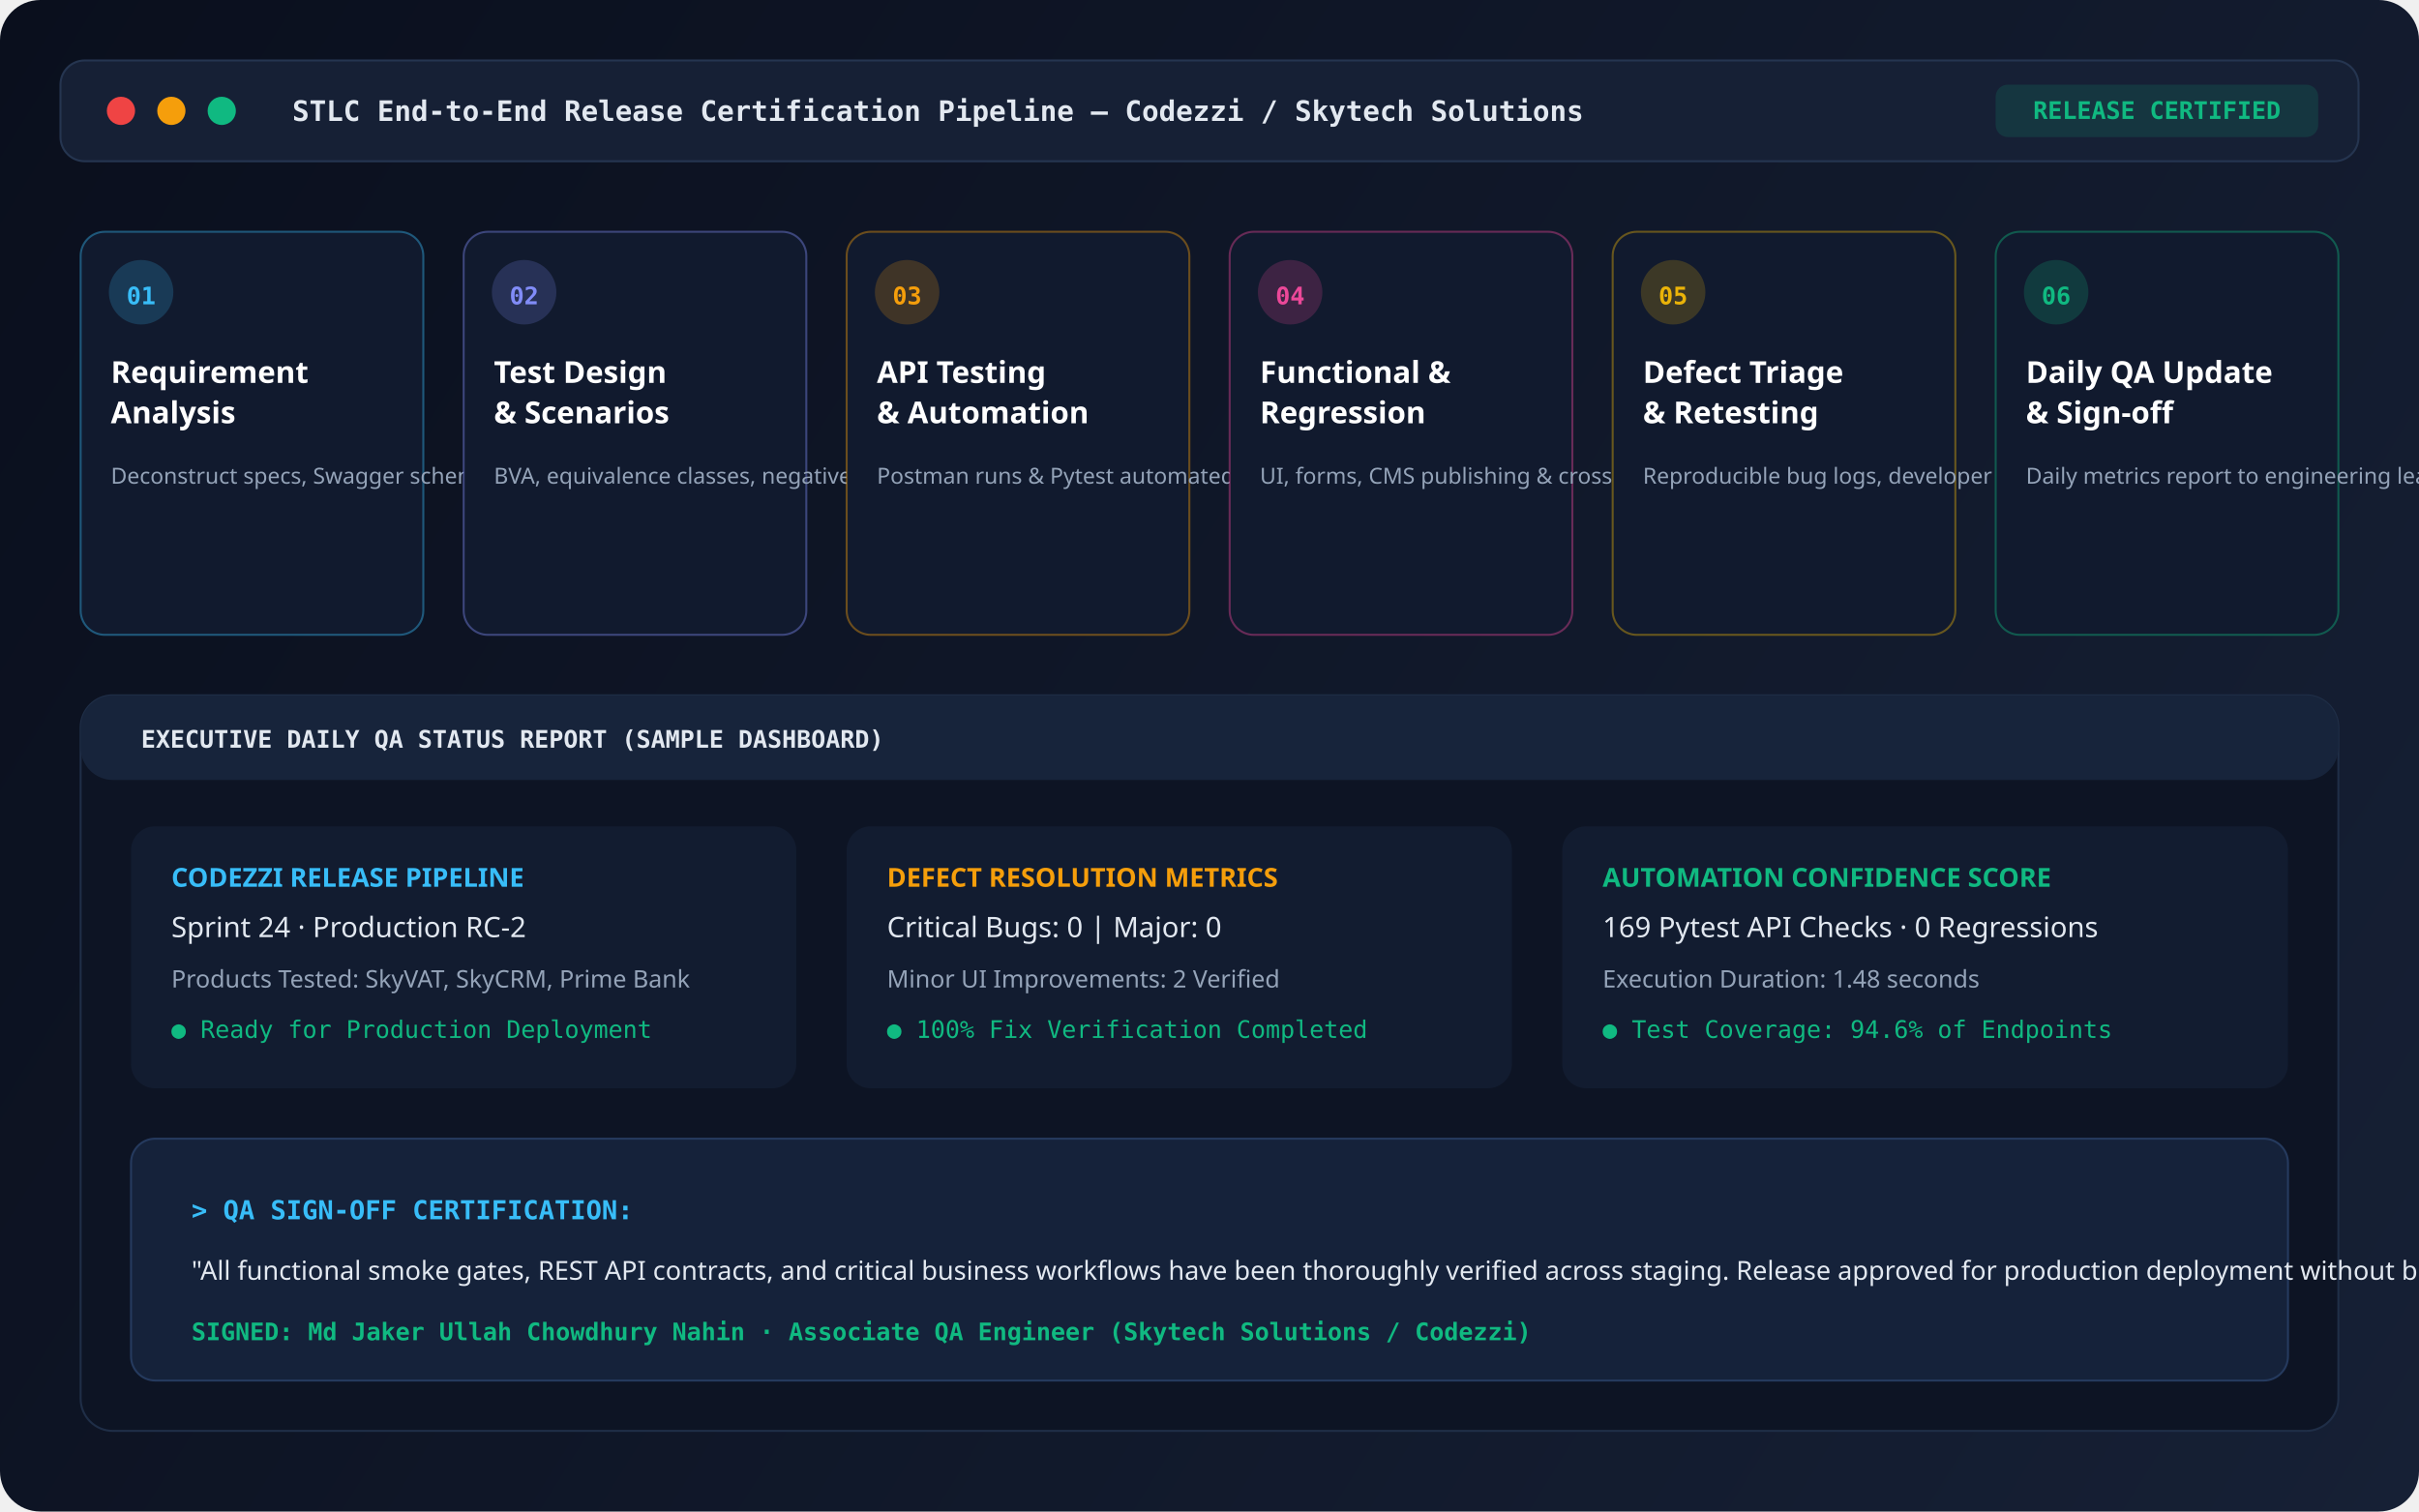
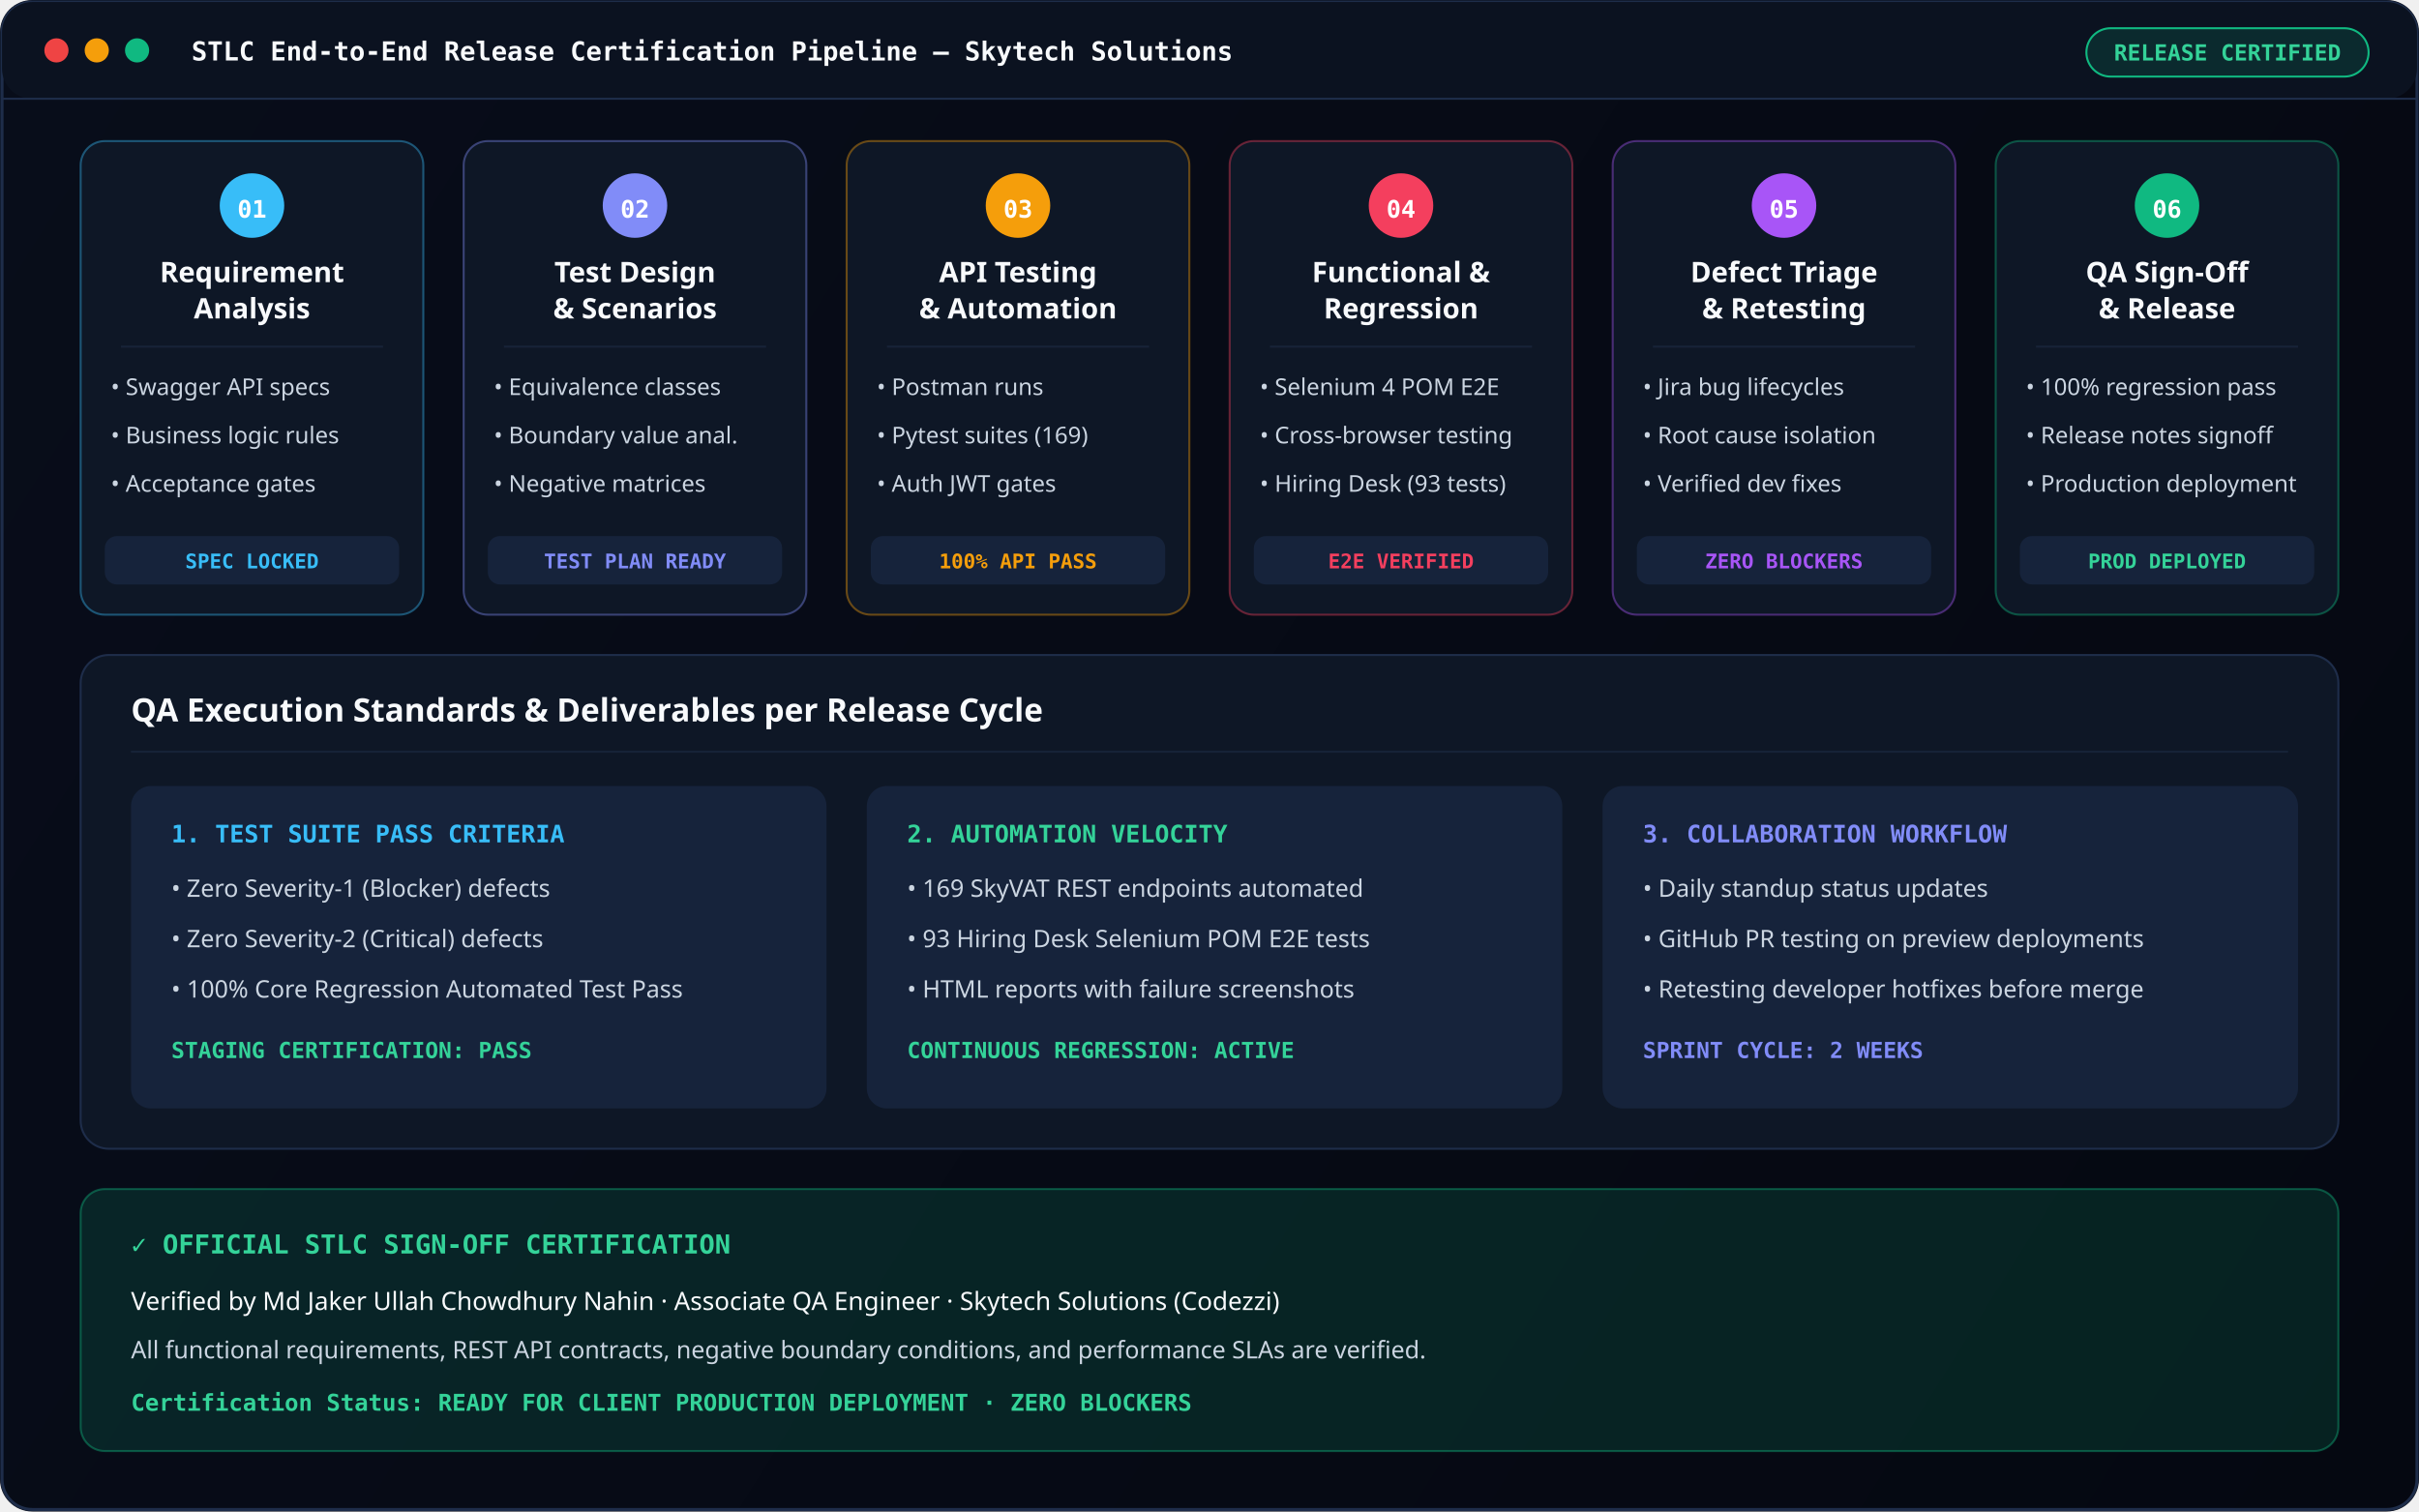
<svg xmlns="http://www.w3.org/2000/svg" width="1200" height="750" viewBox="0 0 1200 750" fill="none">
  <defs>
-     <linearGradient id="bgGrad6" x1="0" y1="0" x2="1200" y2="750" gradientUnits="userSpaceOnUse">
-       <stop stop-color="#0A0F1D" />
-       <stop offset="1" stop-color="#162035" />
+     <linearGradient id="bgP6_dark" x1="0" y1="0" x2="1200" y2="750" gradientUnits="userSpaceOnUse">
+       <stop stop-color="#080D1A" />
+       <stop offset="1" stop-color="#050811" />
    </linearGradient>
  </defs>
-   <rect width="1200" height="750" rx="20" fill="url(#bgGrad6)" />
-   <rect x="30" y="30" width="1140" height="50" rx="12" fill="#162035" stroke="#253550" />
-   <circle cx="60" cy="55" r="7" fill="#EF4444" />
-   <circle cx="85" cy="55" r="7" fill="#F59E0B" />
-   <circle cx="110" cy="55" r="7" fill="#10B981" />
-   <text x="145" y="60" fill="#E2E8F0" font-family="'JetBrains Mono', monospace" font-size="14" font-weight="600">STLC End-to-End Release Certification Pipeline — Codezzi / Skytech Solutions</text>
-   <rect x="990" y="42" width="160" height="26" rx="6" fill="#10B981" fill-opacity="0.15" />
-   <text x="1070" y="59" fill="#10B981" font-family="'JetBrains Mono', monospace" font-size="12" font-weight="700" text-anchor="middle">RELEASE CERTIFIED</text>
-   <rect x="40" y="115" width="170" height="200" rx="12" fill="#111A2E" stroke="#38BDF8" stroke-opacity="0.4" />
-   <circle cx="70" cy="145" r="16" fill="#38BDF8" fill-opacity="0.2" />
-   <text x="70" y="151" fill="#38BDF8" font-family="'JetBrains Mono', monospace" font-size="12" font-weight="700" text-anchor="middle">01</text>
-   <text x="55" y="190" fill="#FFFFFF" font-family="system-ui, sans-serif" font-size="15" font-weight="700">Requirement</text>
-   <text x="55" y="210" fill="#FFFFFF" font-family="system-ui, sans-serif" font-size="15" font-weight="700">Analysis</text>
-   <text x="55" y="240" fill="#94A3B8" font-family="system-ui, sans-serif" font-size="11">Deconstruct specs, Swagger schemas &amp; edge business rules.</text>
-   <rect x="230" y="115" width="170" height="200" rx="12" fill="#111A2E" stroke="#818CF8" stroke-opacity="0.4" />
-   <circle cx="260" cy="145" r="16" fill="#818CF8" fill-opacity="0.2" />
-   <text x="260" y="151" fill="#818CF8" font-family="'JetBrains Mono', monospace" font-size="12" font-weight="700" text-anchor="middle">02</text>
-   <text x="245" y="190" fill="#FFFFFF" font-family="system-ui, sans-serif" font-size="15" font-weight="700">Test Design</text>
-   <text x="245" y="210" fill="#FFFFFF" font-family="system-ui, sans-serif" font-size="15" font-weight="700">&amp; Scenarios</text>
-   <text x="245" y="240" fill="#94A3B8" font-family="system-ui, sans-serif" font-size="11">BVA, equivalence classes, negative matrix &amp; test data.</text>
-   <rect x="420" y="115" width="170" height="200" rx="12" fill="#111A2E" stroke="#F59E0B" stroke-opacity="0.4" />
-   <circle cx="450" cy="145" r="16" fill="#F59E0B" fill-opacity="0.2" />
-   <text x="450" y="151" fill="#F59E0B" font-family="'JetBrains Mono', monospace" font-size="12" font-weight="700" text-anchor="middle">03</text>
-   <text x="435" y="190" fill="#FFFFFF" font-family="system-ui, sans-serif" font-size="15" font-weight="700">API Testing</text>
-   <text x="435" y="210" fill="#FFFFFF" font-family="system-ui, sans-serif" font-size="15" font-weight="700">&amp; Automation</text>
-   <text x="435" y="240" fill="#94A3B8" font-family="system-ui, sans-serif" font-size="11">Postman runs &amp; Pytest automated suites against Swagger.</text>
-   <rect x="610" y="115" width="170" height="200" rx="12" fill="#111A2E" stroke="#EC4899" stroke-opacity="0.4" />
-   <circle cx="640" cy="145" r="16" fill="#EC4899" fill-opacity="0.2" />
-   <text x="640" y="151" fill="#EC4899" font-family="'JetBrains Mono', monospace" font-size="12" font-weight="700" text-anchor="middle">04</text>
-   <text x="625" y="190" fill="#FFFFFF" font-family="system-ui, sans-serif" font-size="15" font-weight="700">Functional &amp;</text>
-   <text x="625" y="210" fill="#FFFFFF" font-family="system-ui, sans-serif" font-size="15" font-weight="700">Regression</text>
-   <text x="625" y="240" fill="#94A3B8" font-family="system-ui, sans-serif" font-size="11">UI, forms, CMS publishing &amp; cross-browser sanity checks.</text>
-   <rect x="800" y="115" width="170" height="200" rx="12" fill="#111A2E" stroke="#EAB308" stroke-opacity="0.4" />
-   <circle cx="830" cy="145" r="16" fill="#EAB308" fill-opacity="0.2" />
-   <text x="830" y="151" fill="#EAB308" font-family="'JetBrains Mono', monospace" font-size="12" font-weight="700" text-anchor="middle">05</text>
-   <text x="815" y="190" fill="#FFFFFF" font-family="system-ui, sans-serif" font-size="15" font-weight="700">Defect Triage</text>
-   <text x="815" y="210" fill="#FFFFFF" font-family="system-ui, sans-serif" font-size="15" font-weight="700">&amp; Retesting</text>
-   <text x="815" y="240" fill="#94A3B8" font-family="system-ui, sans-serif" font-size="11">Reproducible bug logs, developer liaison &amp; verified fixes.</text>
-   <rect x="990" y="115" width="170" height="200" rx="12" fill="#111A2E" stroke="#10B981" stroke-opacity="0.4" />
-   <circle cx="1020" cy="145" r="16" fill="#10B981" fill-opacity="0.2" />
-   <text x="1020" y="151" fill="#10B981" font-family="'JetBrains Mono', monospace" font-size="12" font-weight="700" text-anchor="middle">06</text>
-   <text x="1005" y="190" fill="#FFFFFF" font-family="system-ui, sans-serif" font-size="15" font-weight="700">Daily QA Update</text>
-   <text x="1005" y="210" fill="#FFFFFF" font-family="system-ui, sans-serif" font-size="15" font-weight="700">&amp; Sign-off</text>
-   <text x="1005" y="240" fill="#94A3B8" font-family="system-ui, sans-serif" font-size="11">Daily metrics report to engineering lead &amp; green release.</text>
-   <rect x="40" y="345" width="1120" height="365" rx="16" fill="#0D1424" stroke="#1F2E47" />
-   <rect x="40" y="345" width="1120" height="42" rx="16" fill="#17243B" />
-   <text x="70" y="371" fill="#E2E8F0" font-family="'JetBrains Mono', monospace" font-size="12" font-weight="700">EXECUTIVE DAILY QA STATUS REPORT (SAMPLE DASHBOARD)</text>
-   <rect x="65" y="410" width="330" height="130" rx="12" fill="#121C30" />
-   <text x="85" y="440" fill="#38BDF8" font-family="system-ui, sans-serif" font-size="13" font-weight="700">CODEZZI RELEASE PIPELINE</text>
-   <text x="85" y="465" fill="#E2E8F0" font-family="system-ui, sans-serif" font-size="14">Sprint 24 · Production RC-2</text>
-   <text x="85" y="490" fill="#94A3B8" font-family="system-ui, sans-serif" font-size="12">Products Tested: SkyVAT, SkyCRM, Prime Bank</text>
-   <text x="85" y="515" fill="#10B981" font-family="'JetBrains Mono', monospace" font-size="12">● Ready for Production Deployment</text>
-   <rect x="420" y="410" width="330" height="130" rx="12" fill="#121C30" />
-   <text x="440" y="440" fill="#F59E0B" font-family="system-ui, sans-serif" font-size="13" font-weight="700">DEFECT RESOLUTION METRICS</text>
-   <text x="440" y="465" fill="#E2E8F0" font-family="system-ui, sans-serif" font-size="14">Critical Bugs: 0 | Major: 0</text>
-   <text x="440" y="490" fill="#94A3B8" font-family="system-ui, sans-serif" font-size="12">Minor UI Improvements: 2 Verified</text>
-   <text x="440" y="515" fill="#10B981" font-family="'JetBrains Mono', monospace" font-size="12">● 100% Fix Verification Completed</text>
-   <rect x="775" y="410" width="360" height="130" rx="12" fill="#121C30" />
-   <text x="795" y="440" fill="#10B981" font-family="system-ui, sans-serif" font-size="13" font-weight="700">AUTOMATION CONFIDENCE SCORE</text>
-   <text x="795" y="465" fill="#E2E8F0" font-family="system-ui, sans-serif" font-size="14">169 Pytest API Checks · 0 Regressions</text>
-   <text x="795" y="490" fill="#94A3B8" font-family="system-ui, sans-serif" font-size="12">Execution Duration: 1.48 seconds</text>
-   <text x="795" y="515" fill="#10B981" font-family="'JetBrains Mono', monospace" font-size="12">● Test Coverage: 94.6% of Endpoints</text>
-   <rect x="65" y="565" width="1070" height="120" rx="12" fill="#15223A" stroke="#253A5E" />
-   <text x="95" y="605" fill="#38BDF8" font-family="'JetBrains Mono', monospace" font-size="13" font-weight="600">&gt; QA SIGN-OFF CERTIFICATION:</text>
-   <text x="95" y="635" fill="#E2E8F0" font-family="system-ui, sans-serif" font-size="13">"All functional smoke gates, REST API contracts, and critical business workflows have been thoroughly verified across staging. Release approved for production deployment without blockers."</text>
-   <text x="95" y="665" fill="#10B981" font-family="'JetBrains Mono', monospace" font-size="12" font-weight="700">SIGNED: Md Jaker Ullah Chowdhury Nahin · Associate QA Engineer (Skytech Solutions / Codezzi)</text>
+   <rect width="1200" height="750" rx="16" fill="url(#bgP6_dark)" />
+   <rect x="1" y="1" width="1198" height="748" rx="15" stroke="#1E2D4A" stroke-width="1.5" />
+   <rect x="1" y="1" width="1198" height="48" rx="15" fill="#0B1220" />
+   <line x1="1" y1="49" x2="1199" y2="49" stroke="#1E2D4A" stroke-width="1" />
+   <circle cx="28" cy="25" r="6" fill="#EF4444" />
+   <circle cx="48" cy="25" r="6" fill="#F59E0B" />
+   <circle cx="68" cy="25" r="6" fill="#10B981" />
+   <text x="95" y="30" fill="#F8FAFC" font-family="'JetBrains Mono', monospace" font-size="13" font-weight="600">STLC End-to-End Release Certification Pipeline — Skytech Solutions</text>
+   <rect x="1035" y="14" width="140" height="24" rx="12" fill="rgba(16,185,129,0.15)" stroke="#10B981" stroke-width="1" />
+   <text x="1105" y="30" fill="#34D399" font-family="'JetBrains Mono', monospace" font-size="11" font-weight="700" text-anchor="middle">RELEASE CERTIFIED</text>
+   <rect x="40" y="70" width="170" height="235" rx="12" fill="#0E1726" stroke="#38BDF8" stroke-opacity="0.4" />
+   <circle cx="125" cy="102" r="16" fill="#38BDF8" />
+   <text x="125" y="108" fill="#FFFFFF" font-family="'JetBrains Mono', monospace" font-size="12" font-weight="700" text-anchor="middle">01</text>
+   <text x="125" y="140" fill="#F8FAFC" font-family="system-ui, sans-serif" font-size="14" font-weight="700" text-anchor="middle">Requirement</text>
+   <text x="125" y="158" fill="#F8FAFC" font-family="system-ui, sans-serif" font-size="14" font-weight="700" text-anchor="middle">Analysis</text>
+   <line x1="60" y1="172" x2="190" y2="172" stroke="#172338" />
+   <text x="55" y="196" fill="#CBD5E1" font-family="system-ui, sans-serif" font-size="11.5">• Swagger API specs</text>
+   <text x="55" y="220" fill="#CBD5E1" font-family="system-ui, sans-serif" font-size="11.5">• Business logic rules</text>
+   <text x="55" y="244" fill="#CBD5E1" font-family="system-ui, sans-serif" font-size="11.5">• Acceptance gates</text>
+   <rect x="52" y="266" width="146" height="24" rx="6" fill="#16233B" />
+   <text x="125" y="282" fill="#38BDF8" font-family="'JetBrains Mono', monospace" font-size="10" font-weight="700" text-anchor="middle">SPEC LOCKED</text>
+   <rect x="230" y="70" width="170" height="235" rx="12" fill="#0E1726" stroke="#818CF8" stroke-opacity="0.4" />
+   <circle cx="315" cy="102" r="16" fill="#818CF8" />
+   <text x="315" y="108" fill="#FFFFFF" font-family="'JetBrains Mono', monospace" font-size="12" font-weight="700" text-anchor="middle">02</text>
+   <text x="315" y="140" fill="#F8FAFC" font-family="system-ui, sans-serif" font-size="14" font-weight="700" text-anchor="middle">Test Design</text>
+   <text x="315" y="158" fill="#F8FAFC" font-family="system-ui, sans-serif" font-size="14" font-weight="700" text-anchor="middle">&amp; Scenarios</text>
+   <line x1="250" y1="172" x2="380" y2="172" stroke="#172338" />
+   <text x="245" y="196" fill="#CBD5E1" font-family="system-ui, sans-serif" font-size="11.5">• Equivalence classes</text>
+   <text x="245" y="220" fill="#CBD5E1" font-family="system-ui, sans-serif" font-size="11.5">• Boundary value anal.</text>
+   <text x="245" y="244" fill="#CBD5E1" font-family="system-ui, sans-serif" font-size="11.5">• Negative matrices</text>
+   <rect x="242" y="266" width="146" height="24" rx="6" fill="#16233B" />
+   <text x="315" y="282" fill="#818CF8" font-family="'JetBrains Mono', monospace" font-size="10" font-weight="700" text-anchor="middle">TEST PLAN READY</text>
+   <rect x="420" y="70" width="170" height="235" rx="12" fill="#0E1726" stroke="#F59E0B" stroke-opacity="0.4" />
+   <circle cx="505" cy="102" r="16" fill="#F59E0B" />
+   <text x="505" y="108" fill="#FFFFFF" font-family="'JetBrains Mono', monospace" font-size="12" font-weight="700" text-anchor="middle">03</text>
+   <text x="505" y="140" fill="#F8FAFC" font-family="system-ui, sans-serif" font-size="14" font-weight="700" text-anchor="middle">API Testing</text>
+   <text x="505" y="158" fill="#F8FAFC" font-family="system-ui, sans-serif" font-size="14" font-weight="700" text-anchor="middle">&amp; Automation</text>
+   <line x1="440" y1="172" x2="570" y2="172" stroke="#172338" />
+   <text x="435" y="196" fill="#CBD5E1" font-family="system-ui, sans-serif" font-size="11.5">• Postman runs</text>
+   <text x="435" y="220" fill="#CBD5E1" font-family="system-ui, sans-serif" font-size="11.5">• Pytest suites (169)</text>
+   <text x="435" y="244" fill="#CBD5E1" font-family="system-ui, sans-serif" font-size="11.5">• Auth JWT gates</text>
+   <rect x="432" y="266" width="146" height="24" rx="6" fill="#16233B" />
+   <text x="505" y="282" fill="#F59E0B" font-family="'JetBrains Mono', monospace" font-size="10" font-weight="700" text-anchor="middle">100% API PASS</text>
+   <rect x="610" y="70" width="170" height="235" rx="12" fill="#0E1726" stroke="#F43F5E" stroke-opacity="0.4" />
+   <circle cx="695" cy="102" r="16" fill="#F43F5E" />
+   <text x="695" y="108" fill="#FFFFFF" font-family="'JetBrains Mono', monospace" font-size="12" font-weight="700" text-anchor="middle">04</text>
+   <text x="695" y="140" fill="#F8FAFC" font-family="system-ui, sans-serif" font-size="14" font-weight="700" text-anchor="middle">Functional &amp;</text>
+   <text x="695" y="158" fill="#F8FAFC" font-family="system-ui, sans-serif" font-size="14" font-weight="700" text-anchor="middle">Regression</text>
+   <line x1="630" y1="172" x2="760" y2="172" stroke="#172338" />
+   <text x="625" y="196" fill="#CBD5E1" font-family="system-ui, sans-serif" font-size="11.5">• Selenium 4 POM E2E</text>
+   <text x="625" y="220" fill="#CBD5E1" font-family="system-ui, sans-serif" font-size="11.5">• Cross-browser testing</text>
+   <text x="625" y="244" fill="#CBD5E1" font-family="system-ui, sans-serif" font-size="11.5">• Hiring Desk (93 tests)</text>
+   <rect x="622" y="266" width="146" height="24" rx="6" fill="#16233B" />
+   <text x="695" y="282" fill="#F43F5E" font-family="'JetBrains Mono', monospace" font-size="10" font-weight="700" text-anchor="middle">E2E VERIFIED</text>
+   <rect x="800" y="70" width="170" height="235" rx="12" fill="#0E1726" stroke="#A855F7" stroke-opacity="0.4" />
+   <circle cx="885" cy="102" r="16" fill="#A855F7" />
+   <text x="885" y="108" fill="#FFFFFF" font-family="'JetBrains Mono', monospace" font-size="12" font-weight="700" text-anchor="middle">05</text>
+   <text x="885" y="140" fill="#F8FAFC" font-family="system-ui, sans-serif" font-size="14" font-weight="700" text-anchor="middle">Defect Triage</text>
+   <text x="885" y="158" fill="#F8FAFC" font-family="system-ui, sans-serif" font-size="14" font-weight="700" text-anchor="middle">&amp; Retesting</text>
+   <line x1="820" y1="172" x2="950" y2="172" stroke="#172338" />
+   <text x="815" y="196" fill="#CBD5E1" font-family="system-ui, sans-serif" font-size="11.5">• Jira bug lifecycles</text>
+   <text x="815" y="220" fill="#CBD5E1" font-family="system-ui, sans-serif" font-size="11.5">• Root cause isolation</text>
+   <text x="815" y="244" fill="#CBD5E1" font-family="system-ui, sans-serif" font-size="11.5">• Verified dev fixes</text>
+   <rect x="812" y="266" width="146" height="24" rx="6" fill="#16233B" />
+   <text x="885" y="282" fill="#A855F7" font-family="'JetBrains Mono', monospace" font-size="10" font-weight="700" text-anchor="middle">ZERO BLOCKERS</text>
+   <rect x="990" y="70" width="170" height="235" rx="12" fill="#0E1726" stroke="#10B981" stroke-opacity="0.4" />
+   <circle cx="1075" cy="102" r="16" fill="#10B981" />
+   <text x="1075" y="108" fill="#FFFFFF" font-family="'JetBrains Mono', monospace" font-size="12" font-weight="700" text-anchor="middle">06</text>
+   <text x="1075" y="140" fill="#F8FAFC" font-family="system-ui, sans-serif" font-size="14" font-weight="700" text-anchor="middle">QA Sign-Off</text>
+   <text x="1075" y="158" fill="#F8FAFC" font-family="system-ui, sans-serif" font-size="14" font-weight="700" text-anchor="middle">&amp; Release</text>
+   <line x1="1010" y1="172" x2="1140" y2="172" stroke="#172338" />
+   <text x="1005" y="196" fill="#CBD5E1" font-family="system-ui, sans-serif" font-size="11.5">• 100% regression pass</text>
+   <text x="1005" y="220" fill="#CBD5E1" font-family="system-ui, sans-serif" font-size="11.5">• Release notes signoff</text>
+   <text x="1005" y="244" fill="#CBD5E1" font-family="system-ui, sans-serif" font-size="11.5">• Production deployment</text>
+   <rect x="1002" y="266" width="146" height="24" rx="6" fill="#16233B" />
+   <text x="1075" y="282" fill="#34D399" font-family="'JetBrains Mono', monospace" font-size="10" font-weight="700" text-anchor="middle">PROD DEPLOYED</text>
+   <rect x="40" y="325" width="1120" height="245" rx="14" fill="#0E1726" stroke="#1E2D4A" />
+   <text x="65" y="358" fill="#F8FAFC" font-family="system-ui, sans-serif" font-size="16" font-weight="700">QA Execution Standards &amp; Deliverables per Release Cycle</text>
+   <line x1="65" y1="373" x2="1135" y2="373" stroke="#172338" />
+   <rect x="65" y="390" width="345" height="160" rx="10" fill="#16233B" />
+   <text x="85" y="418" fill="#38BDF8" font-family="'JetBrains Mono', monospace" font-size="12" font-weight="700">1. TEST SUITE PASS CRITERIA</text>
+   <text x="85" y="445" fill="#CBD5E1" font-family="system-ui, sans-serif" font-size="12">• Zero Severity-1 (Blocker) defects</text>
+   <text x="85" y="470" fill="#CBD5E1" font-family="system-ui, sans-serif" font-size="12">• Zero Severity-2 (Critical) defects</text>
+   <text x="85" y="495" fill="#CBD5E1" font-family="system-ui, sans-serif" font-size="12">• 100% Core Regression Automated Test Pass</text>
+   <text x="85" y="525" fill="#34D399" font-family="'JetBrains Mono', monospace" font-size="11" font-weight="600">STAGING CERTIFICATION: PASS</text>
+   <rect x="430" y="390" width="345" height="160" rx="10" fill="#16233B" />
+   <text x="450" y="418" fill="#34D399" font-family="'JetBrains Mono', monospace" font-size="12" font-weight="700">2. AUTOMATION VELOCITY</text>
+   <text x="450" y="445" fill="#CBD5E1" font-family="system-ui, sans-serif" font-size="12">• 169 SkyVAT REST endpoints automated</text>
+   <text x="450" y="470" fill="#CBD5E1" font-family="system-ui, sans-serif" font-size="12">• 93 Hiring Desk Selenium POM E2E tests</text>
+   <text x="450" y="495" fill="#CBD5E1" font-family="system-ui, sans-serif" font-size="12">• HTML reports with failure screenshots</text>
+   <text x="450" y="525" fill="#34D399" font-family="'JetBrains Mono', monospace" font-size="11" font-weight="600">CONTINUOUS REGRESSION: ACTIVE</text>
+   <rect x="795" y="390" width="345" height="160" rx="10" fill="#16233B" />
+   <text x="815" y="418" fill="#818CF8" font-family="'JetBrains Mono', monospace" font-size="12" font-weight="700">3. COLLABORATION WORKFLOW</text>
+   <text x="815" y="445" fill="#CBD5E1" font-family="system-ui, sans-serif" font-size="12">• Daily standup status updates</text>
+   <text x="815" y="470" fill="#CBD5E1" font-family="system-ui, sans-serif" font-size="12">• GitHub PR testing on preview deployments</text>
+   <text x="815" y="495" fill="#CBD5E1" font-family="system-ui, sans-serif" font-size="12">• Retesting developer hotfixes before merge</text>
+   <text x="815" y="525" fill="#818CF8" font-family="'JetBrains Mono', monospace" font-size="11" font-weight="600">SPRINT CYCLE: 2 WEEKS</text>
+   <rect x="40" y="590" width="1120" height="130" rx="12" fill="rgba(16,185,129,0.15)" stroke="#10B981" stroke-opacity="0.4" />
+   <text x="65" y="622" fill="#34D399" font-family="'JetBrains Mono', monospace" font-size="13" font-weight="700">✓ OFFICIAL STLC SIGN-OFF CERTIFICATION</text>
+   <text x="65" y="650" fill="#F8FAFC" font-family="system-ui, sans-serif" font-size="12.5">Verified by Md Jaker Ullah Chowdhury Nahin · Associate QA Engineer · Skytech Solutions (Codezzi)</text>
+   <text x="65" y="674" fill="#CBD5E1" font-family="system-ui, sans-serif" font-size="12">All functional requirements, REST API contracts, negative boundary conditions, and performance SLAs are verified.</text>
+   <text x="65" y="700" fill="#34D399" font-family="'JetBrains Mono', monospace" font-size="11.5" font-weight="700">Certification Status: READY FOR CLIENT PRODUCTION DEPLOYMENT · ZERO BLOCKERS</text>
</svg>
